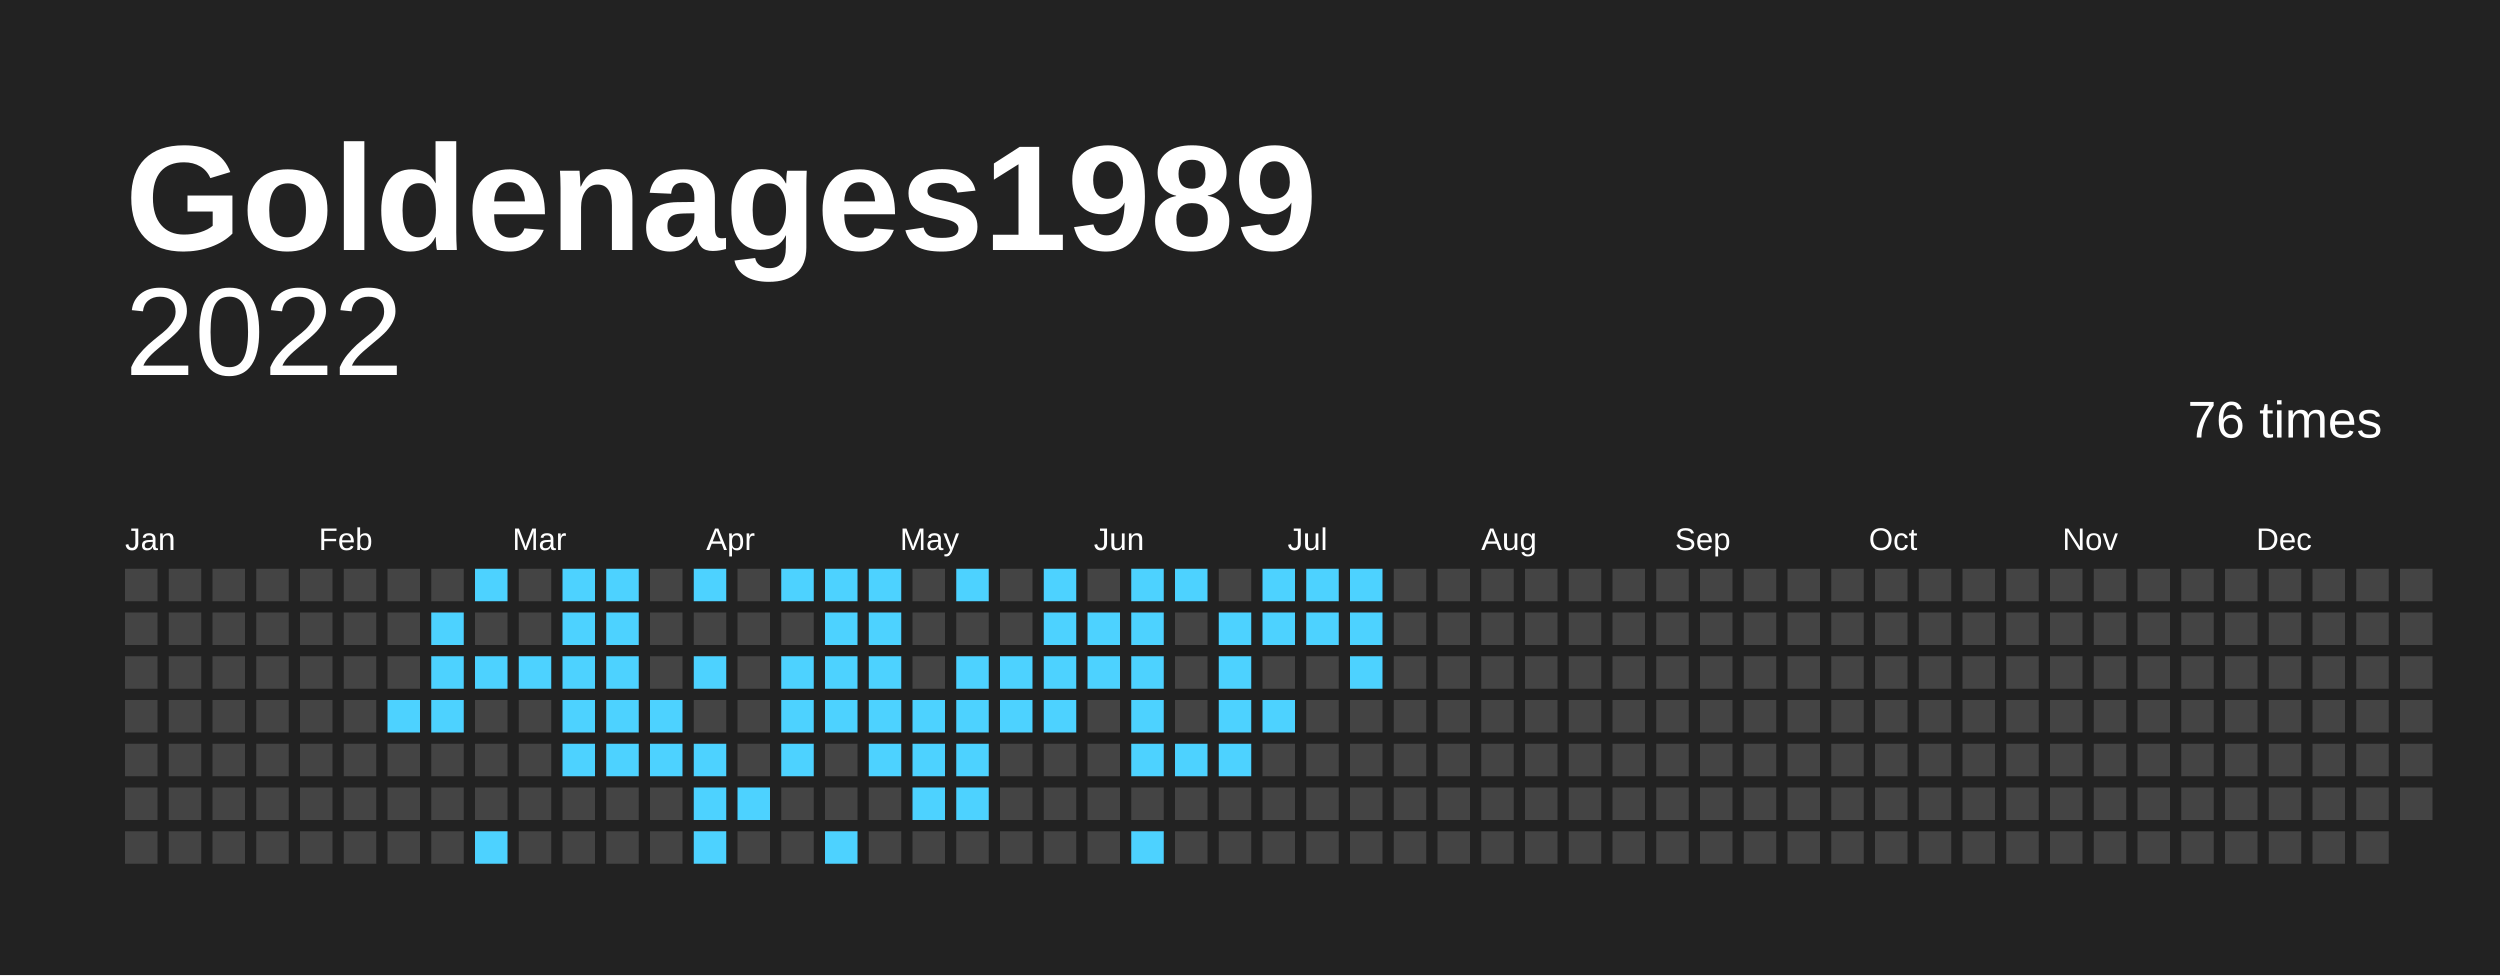
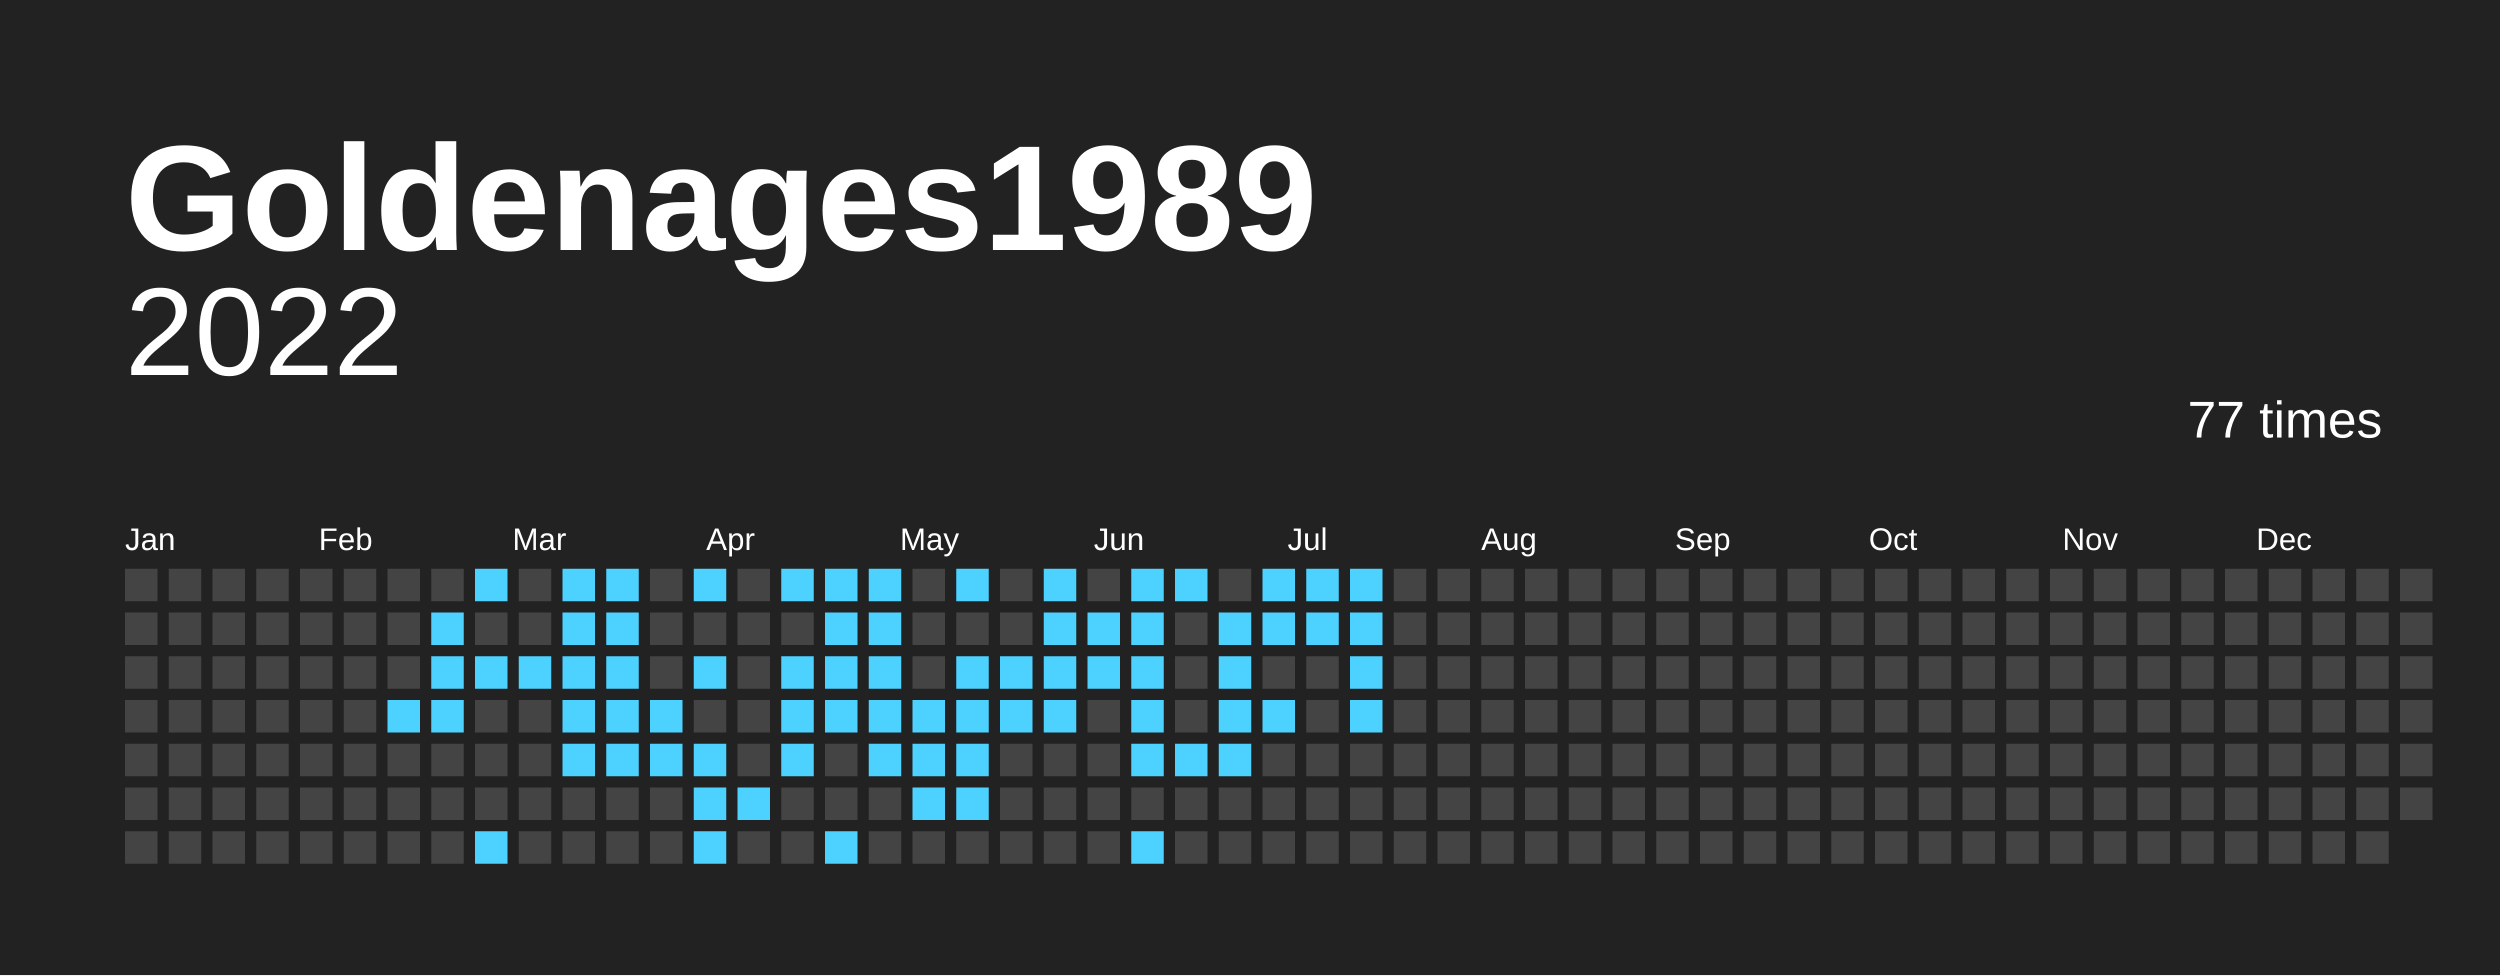
<svg xmlns="http://www.w3.org/2000/svg" baseProfile="full" height="78mm" version="1.1" viewBox="0,0,200,78" width="200mm">
  <defs />
  <rect fill="#222222" height="78" width="200" x="0" y="0" />
  <text fill="#FFFFFF" style="font-size:12px; font-family:Arial; font-weight:bold;" x="10" y="20">Goldenages1989</text>
  <text alignment-baseline="hanging" fill="#FFFFFF" style="font-size:10.0px; font-family:Arial;" x="10" y="30">2022</text>
-   <text alignment-baseline="hanging" fill="#FFFFFF" style="font-size:4.125px; font-family:Arial;" x="175" y="35">76 times</text>
+   <text alignment-baseline="hanging" fill="#FFFFFF" style="font-size:4.125px; font-family:Arial;" x="175" y="35">77 times</text>
  <text fill="#FFFFFF" style="font-size:2.5px; font-family:Arial" x="10.0" y="44">Jan</text>
  <text fill="#FFFFFF" style="font-size:2.5px; font-family:Arial" x="25.5" y="44">Feb</text>
  <text fill="#FFFFFF" style="font-size:2.5px; font-family:Arial" x="41.0" y="44">Mar</text>
  <text fill="#FFFFFF" style="font-size:2.5px; font-family:Arial" x="56.5" y="44">Apr</text>
  <text fill="#FFFFFF" style="font-size:2.5px; font-family:Arial" x="72.0" y="44">May</text>
  <text fill="#FFFFFF" style="font-size:2.5px; font-family:Arial" x="87.5" y="44">Jun</text>
  <text fill="#FFFFFF" style="font-size:2.5px; font-family:Arial" x="103.0" y="44">Jul</text>
  <text fill="#FFFFFF" style="font-size:2.5px; font-family:Arial" x="118.5" y="44">Aug</text>
  <text fill="#FFFFFF" style="font-size:2.5px; font-family:Arial" x="134.0" y="44">Sep</text>
  <text fill="#FFFFFF" style="font-size:2.5px; font-family:Arial" x="149.5" y="44">Oct</text>
  <text fill="#FFFFFF" style="font-size:2.5px; font-family:Arial" x="165.0" y="44">Nov</text>
  <text fill="#FFFFFF" style="font-size:2.5px; font-family:Arial" x="180.5" y="44">Dec</text>
  <rect fill="#444444" height="2.6" width="2.6" x="10.0" y="45.5" />
  <rect fill="#444444" height="2.6" width="2.6" x="10.0" y="49.0" />
  <rect fill="#444444" height="2.6" width="2.6" x="10.0" y="52.5" />
  <rect fill="#444444" height="2.6" width="2.6" x="10.0" y="56.0" />
  <rect fill="#444444" height="2.6" width="2.6" x="10.0" y="59.5" />
  <rect fill="#444444" height="2.6" width="2.6" x="10.0" y="63.0" />
  <rect fill="#444444" height="2.6" width="2.6" x="10.0" y="66.5" />
  <rect fill="#444444" height="2.6" width="2.6" x="13.5" y="45.5" />
  <rect fill="#444444" height="2.6" width="2.6" x="13.5" y="49.0" />
  <rect fill="#444444" height="2.6" width="2.6" x="13.5" y="52.5" />
  <rect fill="#444444" height="2.6" width="2.6" x="13.5" y="56.0" />
  <rect fill="#444444" height="2.6" width="2.6" x="13.5" y="59.5" />
  <rect fill="#444444" height="2.6" width="2.6" x="13.5" y="63.0" />
  <rect fill="#444444" height="2.6" width="2.6" x="13.5" y="66.5" />
  <rect fill="#444444" height="2.6" width="2.6" x="17.0" y="45.5" />
  <rect fill="#444444" height="2.6" width="2.6" x="17.0" y="49.0" />
  <rect fill="#444444" height="2.6" width="2.6" x="17.0" y="52.5" />
  <rect fill="#444444" height="2.6" width="2.6" x="17.0" y="56.0" />
  <rect fill="#444444" height="2.6" width="2.6" x="17.0" y="59.5" />
  <rect fill="#444444" height="2.6" width="2.6" x="17.0" y="63.0" />
  <rect fill="#444444" height="2.6" width="2.6" x="17.0" y="66.5" />
  <rect fill="#444444" height="2.6" width="2.6" x="20.5" y="45.5" />
  <rect fill="#444444" height="2.6" width="2.6" x="20.5" y="49.0" />
  <rect fill="#444444" height="2.6" width="2.6" x="20.5" y="52.5" />
  <rect fill="#444444" height="2.6" width="2.6" x="20.5" y="56.0" />
  <rect fill="#444444" height="2.6" width="2.6" x="20.5" y="59.5" />
  <rect fill="#444444" height="2.6" width="2.6" x="20.5" y="63.0" />
  <rect fill="#444444" height="2.6" width="2.6" x="20.5" y="66.5" />
  <rect fill="#444444" height="2.6" width="2.6" x="24.0" y="45.5" />
  <rect fill="#444444" height="2.6" width="2.6" x="24.0" y="49.0" />
  <rect fill="#444444" height="2.6" width="2.6" x="24.0" y="52.5" />
  <rect fill="#444444" height="2.6" width="2.6" x="24.0" y="56.0" />
  <rect fill="#444444" height="2.6" width="2.6" x="24.0" y="59.5" />
  <rect fill="#444444" height="2.6" width="2.6" x="24.0" y="63.0" />
  <rect fill="#444444" height="2.6" width="2.6" x="24.0" y="66.5" />
  <rect fill="#444444" height="2.6" width="2.6" x="27.5" y="45.5" />
  <rect fill="#444444" height="2.6" width="2.6" x="27.5" y="49.0" />
  <rect fill="#444444" height="2.6" width="2.6" x="27.5" y="52.5" />
  <rect fill="#444444" height="2.6" width="2.6" x="27.5" y="56.0" />
  <rect fill="#444444" height="2.6" width="2.6" x="27.5" y="59.5" />
  <rect fill="#444444" height="2.6" width="2.6" x="27.5" y="63.0" />
  <rect fill="#444444" height="2.6" width="2.6" x="27.5" y="66.5" />
  <rect fill="#444444" height="2.6" width="2.6" x="31.0" y="45.5" />
  <rect fill="#444444" height="2.6" width="2.6" x="31.0" y="49.0" />
  <rect fill="#444444" height="2.6" width="2.6" x="31.0" y="52.5" />
  <rect fill="#4DD2FF" height="2.6" width="2.6" x="31.0" y="56.0" />
  <rect fill="#444444" height="2.6" width="2.6" x="31.0" y="59.5" />
  <rect fill="#444444" height="2.6" width="2.6" x="31.0" y="63.0" />
  <rect fill="#444444" height="2.6" width="2.6" x="31.0" y="66.5" />
  <rect fill="#444444" height="2.6" width="2.6" x="34.5" y="45.5" />
  <rect fill="#4DD2FF" height="2.6" width="2.6" x="34.5" y="49.0" />
  <rect fill="#4DD2FF" height="2.6" width="2.6" x="34.5" y="52.5" />
  <rect fill="#4DD2FF" height="2.6" width="2.6" x="34.5" y="56.0" />
  <rect fill="#444444" height="2.6" width="2.6" x="34.5" y="59.5" />
  <rect fill="#444444" height="2.6" width="2.6" x="34.5" y="63.0" />
  <rect fill="#444444" height="2.6" width="2.6" x="34.5" y="66.5" />
  <rect fill="#4DD2FF" height="2.6" width="2.6" x="38.0" y="45.5" />
  <rect fill="#444444" height="2.6" width="2.6" x="38.0" y="49.0" />
  <rect fill="#4DD2FF" height="2.6" width="2.6" x="38.0" y="52.5" />
  <rect fill="#444444" height="2.6" width="2.6" x="38.0" y="56.0" />
  <rect fill="#444444" height="2.6" width="2.6" x="38.0" y="59.5" />
  <rect fill="#444444" height="2.6" width="2.6" x="38.0" y="63.0" />
  <rect fill="#4DD2FF" height="2.6" width="2.6" x="38.0" y="66.5" />
  <rect fill="#444444" height="2.6" width="2.6" x="41.5" y="45.5" />
  <rect fill="#444444" height="2.6" width="2.6" x="41.5" y="49.0" />
  <rect fill="#4DD2FF" height="2.6" width="2.6" x="41.5" y="52.5" />
  <rect fill="#444444" height="2.6" width="2.6" x="41.5" y="56.0" />
  <rect fill="#444444" height="2.6" width="2.6" x="41.5" y="59.5" />
  <rect fill="#444444" height="2.6" width="2.6" x="41.5" y="63.0" />
  <rect fill="#444444" height="2.6" width="2.6" x="41.5" y="66.5" />
  <rect fill="#4DD2FF" height="2.6" width="2.6" x="45.0" y="45.5" />
  <rect fill="#4DD2FF" height="2.6" width="2.6" x="45.0" y="49.0" />
  <rect fill="#4DD2FF" height="2.6" width="2.6" x="45.0" y="52.5" />
  <rect fill="#4DD2FF" height="2.6" width="2.6" x="45.0" y="56.0" />
  <rect fill="#4DD2FF" height="2.6" width="2.6" x="45.0" y="59.5" />
  <rect fill="#444444" height="2.6" width="2.6" x="45.0" y="63.0" />
  <rect fill="#444444" height="2.6" width="2.6" x="45.0" y="66.5" />
  <rect fill="#4DD2FF" height="2.6" width="2.6" x="48.5" y="45.5" />
  <rect fill="#4DD2FF" height="2.6" width="2.6" x="48.5" y="49.0" />
  <rect fill="#4DD2FF" height="2.6" width="2.6" x="48.5" y="52.5" />
  <rect fill="#4DD2FF" height="2.6" width="2.6" x="48.5" y="56.0" />
  <rect fill="#4DD2FF" height="2.6" width="2.6" x="48.5" y="59.5" />
  <rect fill="#444444" height="2.6" width="2.6" x="48.5" y="63.0" />
  <rect fill="#444444" height="2.6" width="2.6" x="48.5" y="66.5" />
  <rect fill="#444444" height="2.6" width="2.6" x="52.0" y="45.5" />
  <rect fill="#444444" height="2.6" width="2.6" x="52.0" y="49.0" />
  <rect fill="#444444" height="2.6" width="2.6" x="52.0" y="52.5" />
  <rect fill="#4DD2FF" height="2.6" width="2.6" x="52.0" y="56.0" />
  <rect fill="#4DD2FF" height="2.6" width="2.6" x="52.0" y="59.5" />
  <rect fill="#444444" height="2.6" width="2.6" x="52.0" y="63.0" />
  <rect fill="#444444" height="2.6" width="2.6" x="52.0" y="66.5" />
  <rect fill="#4DD2FF" height="2.6" width="2.6" x="55.5" y="45.5" />
  <rect fill="#444444" height="2.6" width="2.6" x="55.5" y="49.0" />
  <rect fill="#4DD2FF" height="2.6" width="2.6" x="55.5" y="52.5" />
  <rect fill="#444444" height="2.6" width="2.6" x="55.5" y="56.0" />
  <rect fill="#4DD2FF" height="2.6" width="2.6" x="55.5" y="59.5" />
  <rect fill="#4DD2FF" height="2.6" width="2.6" x="55.5" y="63.0" />
  <rect fill="#4DD2FF" height="2.6" width="2.6" x="55.5" y="66.5" />
  <rect fill="#444444" height="2.6" width="2.6" x="59.0" y="45.5" />
  <rect fill="#444444" height="2.6" width="2.6" x="59.0" y="49.0" />
  <rect fill="#444444" height="2.6" width="2.6" x="59.0" y="52.5" />
  <rect fill="#444444" height="2.6" width="2.6" x="59.0" y="56.0" />
  <rect fill="#444444" height="2.6" width="2.6" x="59.0" y="59.5" />
  <rect fill="#4DD2FF" height="2.6" width="2.6" x="59.0" y="63.0" />
  <rect fill="#444444" height="2.6" width="2.6" x="59.0" y="66.5" />
  <rect fill="#4DD2FF" height="2.6" width="2.6" x="62.5" y="45.5" />
  <rect fill="#444444" height="2.6" width="2.6" x="62.5" y="49.0" />
  <rect fill="#4DD2FF" height="2.6" width="2.6" x="62.5" y="52.5" />
  <rect fill="#4DD2FF" height="2.6" width="2.6" x="62.5" y="56.0" />
  <rect fill="#4DD2FF" height="2.6" width="2.6" x="62.5" y="59.5" />
  <rect fill="#444444" height="2.6" width="2.6" x="62.5" y="63.0" />
  <rect fill="#444444" height="2.6" width="2.6" x="62.5" y="66.5" />
  <rect fill="#4DD2FF" height="2.6" width="2.6" x="66.0" y="45.5" />
  <rect fill="#4DD2FF" height="2.6" width="2.6" x="66.0" y="49.0" />
  <rect fill="#4DD2FF" height="2.6" width="2.6" x="66.0" y="52.5" />
  <rect fill="#4DD2FF" height="2.6" width="2.6" x="66.0" y="56.0" />
  <rect fill="#444444" height="2.6" width="2.6" x="66.0" y="59.5" />
  <rect fill="#444444" height="2.6" width="2.6" x="66.0" y="63.0" />
  <rect fill="#4DD2FF" height="2.6" width="2.6" x="66.0" y="66.5" />
  <rect fill="#4DD2FF" height="2.6" width="2.6" x="69.5" y="45.5" />
  <rect fill="#4DD2FF" height="2.6" width="2.6" x="69.5" y="49.0" />
  <rect fill="#4DD2FF" height="2.6" width="2.6" x="69.5" y="52.5" />
  <rect fill="#4DD2FF" height="2.6" width="2.6" x="69.5" y="56.0" />
  <rect fill="#4DD2FF" height="2.6" width="2.6" x="69.5" y="59.5" />
  <rect fill="#444444" height="2.6" width="2.6" x="69.5" y="63.0" />
  <rect fill="#444444" height="2.6" width="2.6" x="69.5" y="66.5" />
  <rect fill="#444444" height="2.6" width="2.6" x="73.0" y="45.5" />
  <rect fill="#444444" height="2.6" width="2.6" x="73.0" y="49.0" />
  <rect fill="#444444" height="2.6" width="2.6" x="73.0" y="52.5" />
  <rect fill="#4DD2FF" height="2.6" width="2.6" x="73.0" y="56.0" />
  <rect fill="#4DD2FF" height="2.6" width="2.6" x="73.0" y="59.5" />
  <rect fill="#4DD2FF" height="2.6" width="2.6" x="73.0" y="63.0" />
  <rect fill="#444444" height="2.6" width="2.6" x="73.0" y="66.5" />
  <rect fill="#4DD2FF" height="2.6" width="2.6" x="76.5" y="45.5" />
  <rect fill="#444444" height="2.6" width="2.6" x="76.5" y="49.0" />
  <rect fill="#4DD2FF" height="2.6" width="2.6" x="76.5" y="52.5" />
  <rect fill="#4DD2FF" height="2.6" width="2.6" x="76.5" y="56.0" />
  <rect fill="#4DD2FF" height="2.6" width="2.6" x="76.5" y="59.5" />
  <rect fill="#4DD2FF" height="2.6" width="2.6" x="76.5" y="63.0" />
  <rect fill="#444444" height="2.6" width="2.6" x="76.5" y="66.5" />
  <rect fill="#444444" height="2.6" width="2.6" x="80.0" y="45.5" />
  <rect fill="#444444" height="2.6" width="2.6" x="80.0" y="49.0" />
  <rect fill="#4DD2FF" height="2.6" width="2.6" x="80.0" y="52.5" />
  <rect fill="#4DD2FF" height="2.6" width="2.6" x="80.0" y="56.0" />
  <rect fill="#444444" height="2.6" width="2.6" x="80.0" y="59.5" />
  <rect fill="#444444" height="2.6" width="2.6" x="80.0" y="63.0" />
  <rect fill="#444444" height="2.6" width="2.6" x="80.0" y="66.5" />
  <rect fill="#4DD2FF" height="2.6" width="2.6" x="83.5" y="45.5" />
  <rect fill="#4DD2FF" height="2.6" width="2.6" x="83.5" y="49.0" />
  <rect fill="#4DD2FF" height="2.6" width="2.6" x="83.5" y="52.5" />
  <rect fill="#4DD2FF" height="2.6" width="2.6" x="83.5" y="56.0" />
  <rect fill="#444444" height="2.6" width="2.6" x="83.5" y="59.5" />
  <rect fill="#444444" height="2.6" width="2.6" x="83.5" y="63.0" />
  <rect fill="#444444" height="2.6" width="2.6" x="83.5" y="66.5" />
  <rect fill="#444444" height="2.6" width="2.6" x="87.0" y="45.5" />
  <rect fill="#4DD2FF" height="2.6" width="2.6" x="87.0" y="49.0" />
  <rect fill="#4DD2FF" height="2.6" width="2.6" x="87.0" y="52.5" />
  <rect fill="#444444" height="2.6" width="2.6" x="87.0" y="56.0" />
  <rect fill="#444444" height="2.6" width="2.6" x="87.0" y="59.5" />
  <rect fill="#444444" height="2.6" width="2.6" x="87.0" y="63.0" />
  <rect fill="#444444" height="2.6" width="2.6" x="87.0" y="66.5" />
  <rect fill="#4DD2FF" height="2.6" width="2.6" x="90.5" y="45.5" />
  <rect fill="#4DD2FF" height="2.6" width="2.6" x="90.5" y="49.0" />
  <rect fill="#4DD2FF" height="2.6" width="2.6" x="90.5" y="52.5" />
  <rect fill="#4DD2FF" height="2.6" width="2.6" x="90.5" y="56.0" />
  <rect fill="#4DD2FF" height="2.6" width="2.6" x="90.5" y="59.5" />
  <rect fill="#444444" height="2.6" width="2.6" x="90.5" y="63.0" />
  <rect fill="#4DD2FF" height="2.6" width="2.6" x="90.5" y="66.5" />
  <rect fill="#4DD2FF" height="2.6" width="2.6" x="94.0" y="45.5" />
  <rect fill="#444444" height="2.6" width="2.6" x="94.0" y="49.0" />
  <rect fill="#444444" height="2.6" width="2.6" x="94.0" y="52.5" />
  <rect fill="#444444" height="2.6" width="2.6" x="94.0" y="56.0" />
  <rect fill="#4DD2FF" height="2.6" width="2.6" x="94.0" y="59.5" />
  <rect fill="#444444" height="2.6" width="2.6" x="94.0" y="63.0" />
  <rect fill="#444444" height="2.6" width="2.6" x="94.0" y="66.5" />
  <rect fill="#444444" height="2.6" width="2.6" x="97.5" y="45.5" />
  <rect fill="#4DD2FF" height="2.6" width="2.6" x="97.5" y="49.0" />
  <rect fill="#4DD2FF" height="2.6" width="2.6" x="97.5" y="52.5" />
  <rect fill="#4DD2FF" height="2.6" width="2.6" x="97.5" y="56.0" />
  <rect fill="#4DD2FF" height="2.6" width="2.6" x="97.5" y="59.5" />
  <rect fill="#444444" height="2.6" width="2.6" x="97.5" y="63.0" />
  <rect fill="#444444" height="2.6" width="2.6" x="97.5" y="66.5" />
  <rect fill="#4DD2FF" height="2.6" width="2.6" x="101.0" y="45.5" />
  <rect fill="#4DD2FF" height="2.6" width="2.6" x="101.0" y="49.0" />
  <rect fill="#444444" height="2.6" width="2.6" x="101.0" y="52.5" />
  <rect fill="#4DD2FF" height="2.6" width="2.6" x="101.0" y="56.0" />
  <rect fill="#444444" height="2.6" width="2.6" x="101.0" y="59.5" />
  <rect fill="#444444" height="2.6" width="2.6" x="101.0" y="63.0" />
  <rect fill="#444444" height="2.6" width="2.6" x="101.0" y="66.5" />
  <rect fill="#4DD2FF" height="2.6" width="2.6" x="104.5" y="45.5" />
  <rect fill="#4DD2FF" height="2.6" width="2.6" x="104.5" y="49.0" />
  <rect fill="#444444" height="2.6" width="2.6" x="104.5" y="52.5" />
  <rect fill="#444444" height="2.6" width="2.6" x="104.5" y="56.0" />
  <rect fill="#444444" height="2.6" width="2.6" x="104.5" y="59.5" />
  <rect fill="#444444" height="2.6" width="2.6" x="104.5" y="63.0" />
  <rect fill="#444444" height="2.6" width="2.6" x="104.5" y="66.5" />
  <rect fill="#4DD2FF" height="2.6" width="2.6" x="108.0" y="45.5" />
  <rect fill="#4DD2FF" height="2.6" width="2.6" x="108.0" y="49.0" />
  <rect fill="#4DD2FF" height="2.6" width="2.6" x="108.0" y="52.5" />
-   <rect fill="#444444" height="2.6" width="2.6" x="108.0" y="56.0" />
+   <rect fill="#4DD2FF" height="2.6" width="2.6" x="108.0" y="56.0" />
  <rect fill="#444444" height="2.6" width="2.6" x="108.0" y="59.5" />
  <rect fill="#444444" height="2.6" width="2.6" x="108.0" y="63.0" />
  <rect fill="#444444" height="2.6" width="2.6" x="108.0" y="66.5" />
  <rect fill="#444444" height="2.6" width="2.6" x="111.5" y="45.5" />
  <rect fill="#444444" height="2.6" width="2.6" x="111.5" y="49.0" />
  <rect fill="#444444" height="2.6" width="2.6" x="111.5" y="52.5" />
  <rect fill="#444444" height="2.6" width="2.6" x="111.5" y="56.0" />
  <rect fill="#444444" height="2.6" width="2.6" x="111.5" y="59.5" />
  <rect fill="#444444" height="2.6" width="2.6" x="111.5" y="63.0" />
  <rect fill="#444444" height="2.6" width="2.6" x="111.5" y="66.5" />
  <rect fill="#444444" height="2.6" width="2.6" x="115.0" y="45.5" />
  <rect fill="#444444" height="2.6" width="2.6" x="115.0" y="49.0" />
  <rect fill="#444444" height="2.6" width="2.6" x="115.0" y="52.5" />
  <rect fill="#444444" height="2.6" width="2.6" x="115.0" y="56.0" />
  <rect fill="#444444" height="2.6" width="2.6" x="115.0" y="59.5" />
  <rect fill="#444444" height="2.6" width="2.6" x="115.0" y="63.0" />
  <rect fill="#444444" height="2.6" width="2.6" x="115.0" y="66.5" />
  <rect fill="#444444" height="2.6" width="2.6" x="118.5" y="45.5" />
  <rect fill="#444444" height="2.6" width="2.6" x="118.5" y="49.0" />
  <rect fill="#444444" height="2.6" width="2.6" x="118.5" y="52.5" />
  <rect fill="#444444" height="2.6" width="2.6" x="118.5" y="56.0" />
  <rect fill="#444444" height="2.6" width="2.6" x="118.5" y="59.5" />
  <rect fill="#444444" height="2.6" width="2.6" x="118.5" y="63.0" />
  <rect fill="#444444" height="2.6" width="2.6" x="118.5" y="66.5" />
  <rect fill="#444444" height="2.6" width="2.6" x="122.0" y="45.5" />
  <rect fill="#444444" height="2.6" width="2.6" x="122.0" y="49.0" />
  <rect fill="#444444" height="2.6" width="2.6" x="122.0" y="52.5" />
  <rect fill="#444444" height="2.6" width="2.6" x="122.0" y="56.0" />
  <rect fill="#444444" height="2.6" width="2.6" x="122.0" y="59.5" />
  <rect fill="#444444" height="2.6" width="2.6" x="122.0" y="63.0" />
  <rect fill="#444444" height="2.6" width="2.6" x="122.0" y="66.5" />
  <rect fill="#444444" height="2.6" width="2.6" x="125.5" y="45.5" />
  <rect fill="#444444" height="2.6" width="2.6" x="125.5" y="49.0" />
  <rect fill="#444444" height="2.6" width="2.6" x="125.5" y="52.5" />
  <rect fill="#444444" height="2.6" width="2.6" x="125.5" y="56.0" />
  <rect fill="#444444" height="2.6" width="2.6" x="125.5" y="59.5" />
  <rect fill="#444444" height="2.6" width="2.6" x="125.5" y="63.0" />
  <rect fill="#444444" height="2.6" width="2.6" x="125.5" y="66.5" />
  <rect fill="#444444" height="2.6" width="2.6" x="129.0" y="45.5" />
  <rect fill="#444444" height="2.6" width="2.6" x="129.0" y="49.0" />
  <rect fill="#444444" height="2.6" width="2.6" x="129.0" y="52.5" />
  <rect fill="#444444" height="2.6" width="2.6" x="129.0" y="56.0" />
  <rect fill="#444444" height="2.6" width="2.6" x="129.0" y="59.5" />
  <rect fill="#444444" height="2.6" width="2.6" x="129.0" y="63.0" />
  <rect fill="#444444" height="2.6" width="2.6" x="129.0" y="66.5" />
  <rect fill="#444444" height="2.6" width="2.6" x="132.5" y="45.5" />
  <rect fill="#444444" height="2.6" width="2.6" x="132.5" y="49.0" />
  <rect fill="#444444" height="2.6" width="2.6" x="132.5" y="52.5" />
  <rect fill="#444444" height="2.6" width="2.6" x="132.5" y="56.0" />
  <rect fill="#444444" height="2.6" width="2.6" x="132.5" y="59.5" />
  <rect fill="#444444" height="2.6" width="2.6" x="132.5" y="63.0" />
  <rect fill="#444444" height="2.6" width="2.6" x="132.5" y="66.5" />
  <rect fill="#444444" height="2.6" width="2.6" x="136.0" y="45.5" />
  <rect fill="#444444" height="2.6" width="2.6" x="136.0" y="49.0" />
  <rect fill="#444444" height="2.6" width="2.6" x="136.0" y="52.5" />
  <rect fill="#444444" height="2.6" width="2.6" x="136.0" y="56.0" />
  <rect fill="#444444" height="2.6" width="2.6" x="136.0" y="59.5" />
  <rect fill="#444444" height="2.6" width="2.6" x="136.0" y="63.0" />
  <rect fill="#444444" height="2.6" width="2.6" x="136.0" y="66.5" />
  <rect fill="#444444" height="2.6" width="2.6" x="139.5" y="45.5" />
  <rect fill="#444444" height="2.6" width="2.6" x="139.5" y="49.0" />
  <rect fill="#444444" height="2.6" width="2.6" x="139.5" y="52.5" />
  <rect fill="#444444" height="2.6" width="2.6" x="139.5" y="56.0" />
  <rect fill="#444444" height="2.6" width="2.6" x="139.5" y="59.5" />
  <rect fill="#444444" height="2.6" width="2.6" x="139.5" y="63.0" />
  <rect fill="#444444" height="2.6" width="2.6" x="139.5" y="66.5" />
  <rect fill="#444444" height="2.6" width="2.6" x="143.0" y="45.5" />
  <rect fill="#444444" height="2.6" width="2.6" x="143.0" y="49.0" />
  <rect fill="#444444" height="2.6" width="2.6" x="143.0" y="52.5" />
  <rect fill="#444444" height="2.6" width="2.6" x="143.0" y="56.0" />
  <rect fill="#444444" height="2.6" width="2.6" x="143.0" y="59.5" />
  <rect fill="#444444" height="2.6" width="2.6" x="143.0" y="63.0" />
  <rect fill="#444444" height="2.6" width="2.6" x="143.0" y="66.5" />
  <rect fill="#444444" height="2.6" width="2.6" x="146.5" y="45.5" />
  <rect fill="#444444" height="2.6" width="2.6" x="146.5" y="49.0" />
  <rect fill="#444444" height="2.6" width="2.6" x="146.5" y="52.5" />
  <rect fill="#444444" height="2.6" width="2.6" x="146.5" y="56.0" />
  <rect fill="#444444" height="2.6" width="2.6" x="146.5" y="59.5" />
  <rect fill="#444444" height="2.6" width="2.6" x="146.5" y="63.0" />
  <rect fill="#444444" height="2.6" width="2.6" x="146.5" y="66.5" />
  <rect fill="#444444" height="2.6" width="2.6" x="150.0" y="45.5" />
  <rect fill="#444444" height="2.6" width="2.6" x="150.0" y="49.0" />
  <rect fill="#444444" height="2.6" width="2.6" x="150.0" y="52.5" />
  <rect fill="#444444" height="2.6" width="2.6" x="150.0" y="56.0" />
  <rect fill="#444444" height="2.6" width="2.6" x="150.0" y="59.5" />
  <rect fill="#444444" height="2.6" width="2.6" x="150.0" y="63.0" />
  <rect fill="#444444" height="2.6" width="2.6" x="150.0" y="66.5" />
  <rect fill="#444444" height="2.6" width="2.6" x="153.5" y="45.5" />
  <rect fill="#444444" height="2.6" width="2.6" x="153.5" y="49.0" />
  <rect fill="#444444" height="2.6" width="2.6" x="153.5" y="52.5" />
  <rect fill="#444444" height="2.6" width="2.6" x="153.5" y="56.0" />
  <rect fill="#444444" height="2.6" width="2.6" x="153.5" y="59.5" />
  <rect fill="#444444" height="2.6" width="2.6" x="153.5" y="63.0" />
  <rect fill="#444444" height="2.6" width="2.6" x="153.5" y="66.5" />
  <rect fill="#444444" height="2.6" width="2.6" x="157.0" y="45.5" />
  <rect fill="#444444" height="2.6" width="2.6" x="157.0" y="49.0" />
  <rect fill="#444444" height="2.6" width="2.6" x="157.0" y="52.5" />
  <rect fill="#444444" height="2.6" width="2.6" x="157.0" y="56.0" />
  <rect fill="#444444" height="2.6" width="2.6" x="157.0" y="59.5" />
  <rect fill="#444444" height="2.6" width="2.6" x="157.0" y="63.0" />
  <rect fill="#444444" height="2.6" width="2.6" x="157.0" y="66.5" />
  <rect fill="#444444" height="2.6" width="2.6" x="160.5" y="45.5" />
  <rect fill="#444444" height="2.6" width="2.6" x="160.5" y="49.0" />
  <rect fill="#444444" height="2.6" width="2.6" x="160.5" y="52.5" />
  <rect fill="#444444" height="2.6" width="2.6" x="160.5" y="56.0" />
  <rect fill="#444444" height="2.6" width="2.6" x="160.5" y="59.5" />
  <rect fill="#444444" height="2.6" width="2.6" x="160.5" y="63.0" />
  <rect fill="#444444" height="2.6" width="2.6" x="160.5" y="66.5" />
  <rect fill="#444444" height="2.6" width="2.6" x="164.0" y="45.5" />
  <rect fill="#444444" height="2.6" width="2.6" x="164.0" y="49.0" />
  <rect fill="#444444" height="2.6" width="2.6" x="164.0" y="52.5" />
  <rect fill="#444444" height="2.6" width="2.6" x="164.0" y="56.0" />
  <rect fill="#444444" height="2.6" width="2.6" x="164.0" y="59.5" />
  <rect fill="#444444" height="2.6" width="2.6" x="164.0" y="63.0" />
  <rect fill="#444444" height="2.6" width="2.6" x="164.0" y="66.5" />
  <rect fill="#444444" height="2.6" width="2.6" x="167.5" y="45.5" />
  <rect fill="#444444" height="2.6" width="2.6" x="167.5" y="49.0" />
  <rect fill="#444444" height="2.6" width="2.6" x="167.5" y="52.5" />
  <rect fill="#444444" height="2.6" width="2.6" x="167.5" y="56.0" />
  <rect fill="#444444" height="2.6" width="2.6" x="167.5" y="59.5" />
  <rect fill="#444444" height="2.6" width="2.6" x="167.5" y="63.0" />
  <rect fill="#444444" height="2.6" width="2.6" x="167.5" y="66.5" />
  <rect fill="#444444" height="2.6" width="2.6" x="171.0" y="45.5" />
  <rect fill="#444444" height="2.6" width="2.6" x="171.0" y="49.0" />
  <rect fill="#444444" height="2.6" width="2.6" x="171.0" y="52.5" />
  <rect fill="#444444" height="2.6" width="2.6" x="171.0" y="56.0" />
  <rect fill="#444444" height="2.6" width="2.6" x="171.0" y="59.5" />
  <rect fill="#444444" height="2.6" width="2.6" x="171.0" y="63.0" />
  <rect fill="#444444" height="2.6" width="2.6" x="171.0" y="66.5" />
  <rect fill="#444444" height="2.6" width="2.6" x="174.5" y="45.5" />
  <rect fill="#444444" height="2.6" width="2.6" x="174.5" y="49.0" />
  <rect fill="#444444" height="2.6" width="2.6" x="174.5" y="52.5" />
  <rect fill="#444444" height="2.6" width="2.6" x="174.5" y="56.0" />
  <rect fill="#444444" height="2.6" width="2.6" x="174.5" y="59.5" />
  <rect fill="#444444" height="2.6" width="2.6" x="174.5" y="63.0" />
  <rect fill="#444444" height="2.6" width="2.6" x="174.5" y="66.5" />
  <rect fill="#444444" height="2.6" width="2.6" x="178.0" y="45.5" />
  <rect fill="#444444" height="2.6" width="2.6" x="178.0" y="49.0" />
  <rect fill="#444444" height="2.6" width="2.6" x="178.0" y="52.5" />
  <rect fill="#444444" height="2.6" width="2.6" x="178.0" y="56.0" />
  <rect fill="#444444" height="2.6" width="2.6" x="178.0" y="59.5" />
  <rect fill="#444444" height="2.6" width="2.6" x="178.0" y="63.0" />
  <rect fill="#444444" height="2.6" width="2.6" x="178.0" y="66.5" />
  <rect fill="#444444" height="2.6" width="2.6" x="181.5" y="45.5" />
  <rect fill="#444444" height="2.6" width="2.6" x="181.5" y="49.0" />
  <rect fill="#444444" height="2.6" width="2.6" x="181.5" y="52.5" />
  <rect fill="#444444" height="2.6" width="2.6" x="181.5" y="56.0" />
  <rect fill="#444444" height="2.6" width="2.6" x="181.5" y="59.5" />
  <rect fill="#444444" height="2.6" width="2.6" x="181.5" y="63.0" />
  <rect fill="#444444" height="2.6" width="2.6" x="181.5" y="66.5" />
  <rect fill="#444444" height="2.6" width="2.6" x="185.0" y="45.5" />
  <rect fill="#444444" height="2.6" width="2.6" x="185.0" y="49.0" />
  <rect fill="#444444" height="2.6" width="2.6" x="185.0" y="52.5" />
  <rect fill="#444444" height="2.6" width="2.6" x="185.0" y="56.0" />
  <rect fill="#444444" height="2.6" width="2.6" x="185.0" y="59.5" />
  <rect fill="#444444" height="2.6" width="2.6" x="185.0" y="63.0" />
  <rect fill="#444444" height="2.6" width="2.6" x="185.0" y="66.5" />
  <rect fill="#444444" height="2.6" width="2.6" x="188.5" y="45.5" />
  <rect fill="#444444" height="2.6" width="2.6" x="188.5" y="49.0" />
  <rect fill="#444444" height="2.6" width="2.6" x="188.5" y="52.5" />
  <rect fill="#444444" height="2.6" width="2.6" x="188.5" y="56.0" />
  <rect fill="#444444" height="2.6" width="2.6" x="188.5" y="59.5" />
  <rect fill="#444444" height="2.6" width="2.6" x="188.5" y="63.0" />
  <rect fill="#444444" height="2.6" width="2.6" x="188.5" y="66.5" />
  <rect fill="#444444" height="2.6" width="2.6" x="192.0" y="45.5" />
  <rect fill="#444444" height="2.6" width="2.6" x="192.0" y="49.0" />
  <rect fill="#444444" height="2.6" width="2.6" x="192.0" y="52.5" />
  <rect fill="#444444" height="2.6" width="2.6" x="192.0" y="56.0" />
  <rect fill="#444444" height="2.6" width="2.6" x="192.0" y="59.5" />
  <rect fill="#444444" height="2.6" width="2.6" x="192.0" y="63.0" />
</svg>
